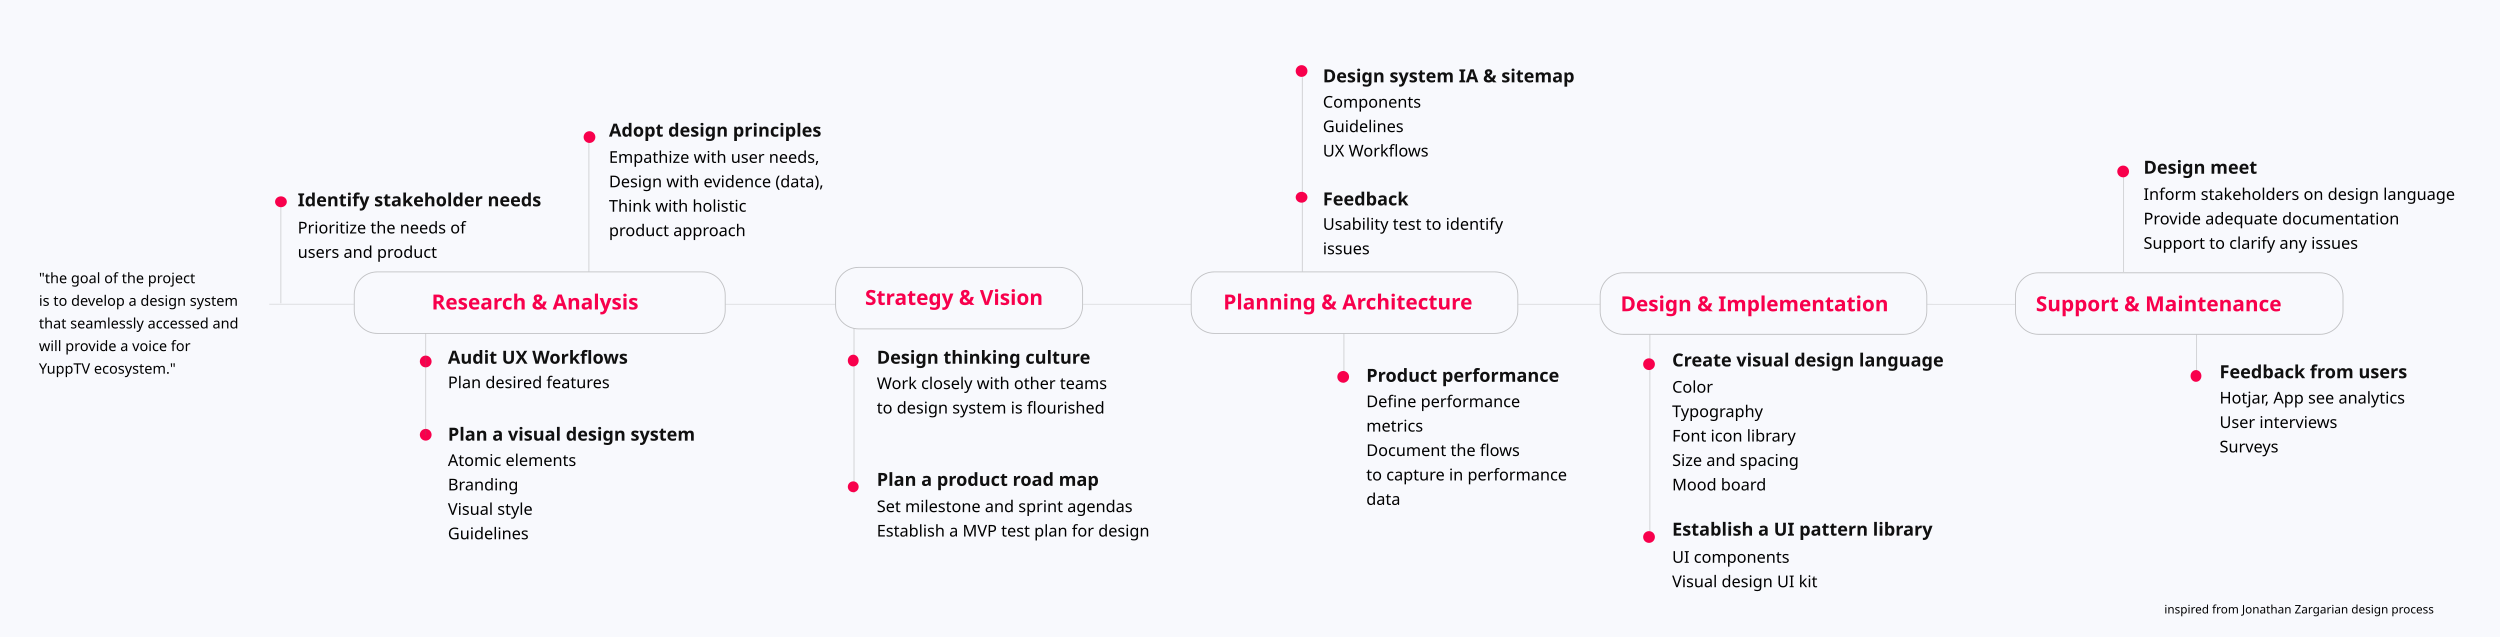
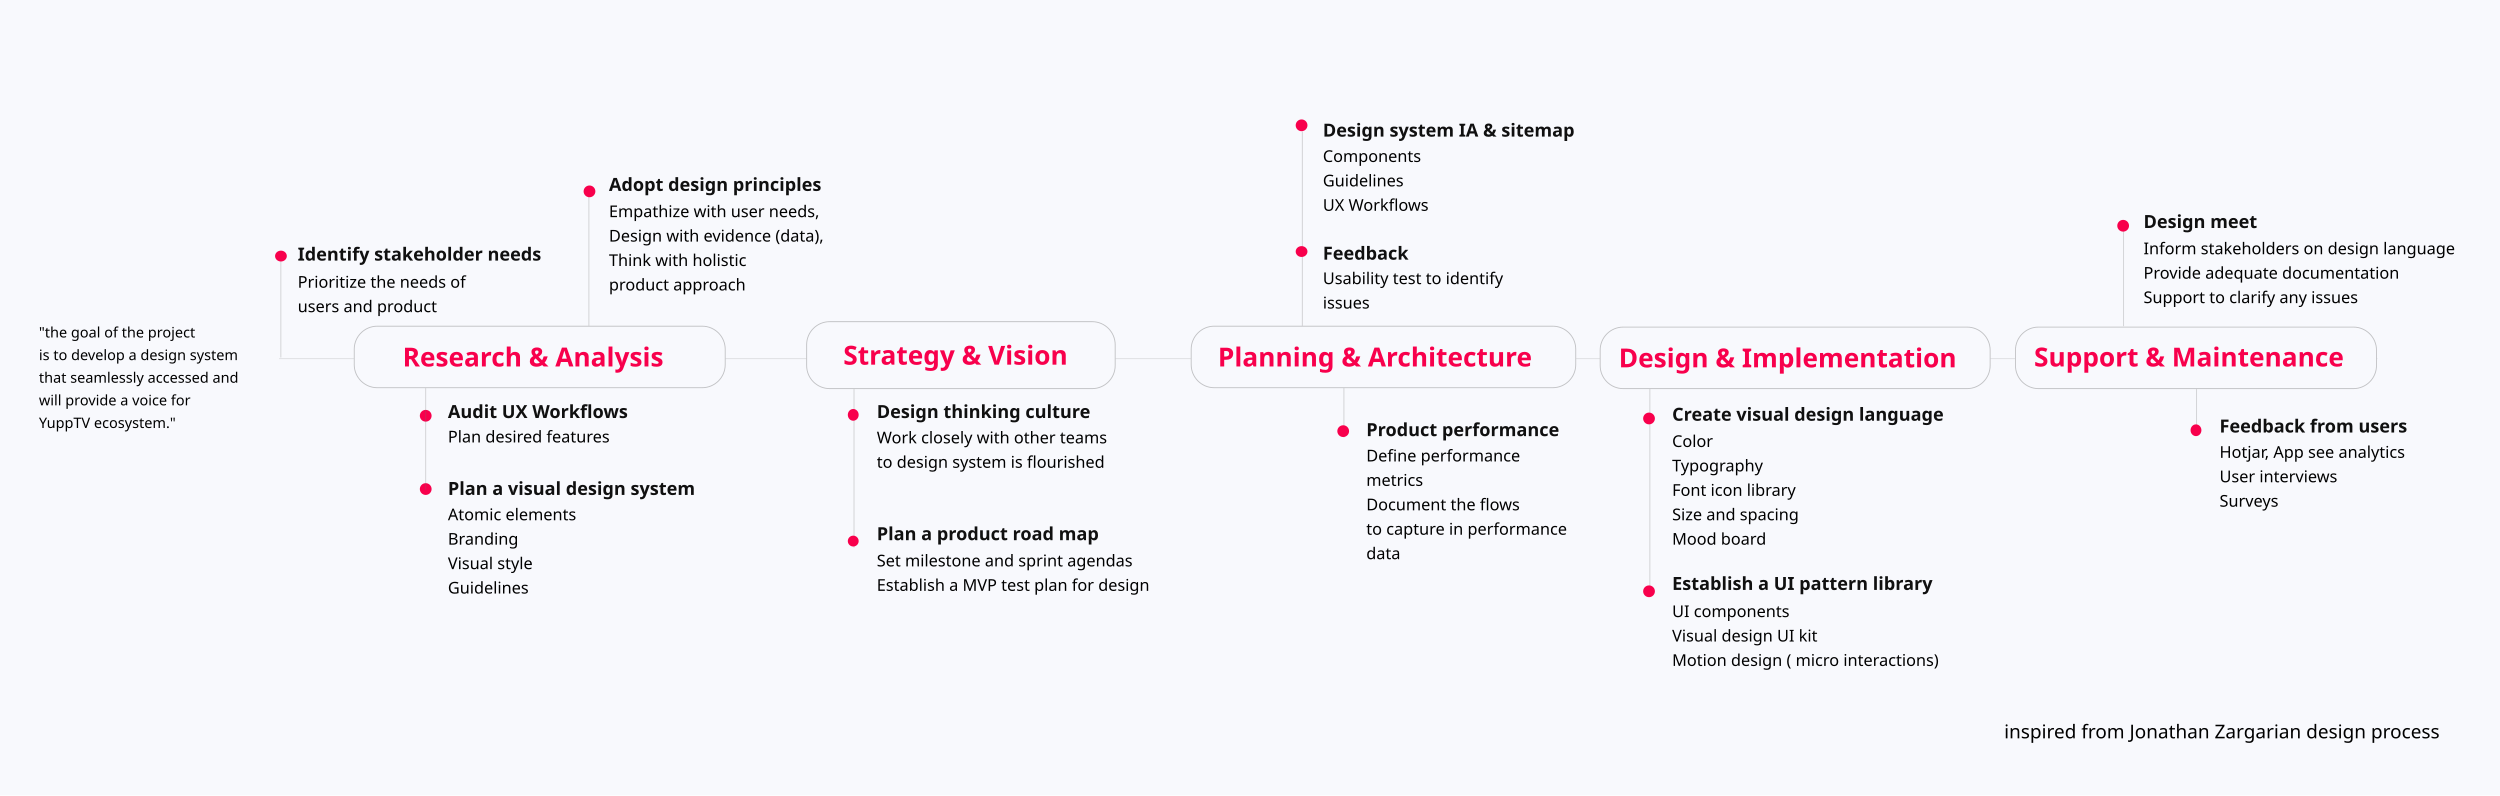
- <svg xmlns="http://www.w3.org/2000/svg" width="2763" height="704" viewBox="0 0 2763 704">
+ <svg xmlns="http://www.w3.org/2000/svg" width="2763" height="879" viewBox="0 0 2763 879">
  <defs>
    <clipPath id="clip-yupp-research-process">
-       <rect width="2763" height="704" />
+       <rect width="2763" height="879" />
    </clipPath>
  </defs>
  <g id="yupp-research-process" clip-path="url(#clip-yupp-research-process)">
-     <rect width="2763" height="704" fill="#f8f9fd" />
-     <g id="Group_6" data-name="Group 6">
-       <line id="Line_1" data-name="Line 1" x2="2215.831" y2="0.118" transform="translate(297.587 336.273)" fill="none" stroke="#707070" stroke-width="1" opacity="0.2" />
-       <text id="Start" transform="translate(43 313)" font-size="16" font-family="Poppins-Regular, Poppins">
-         <tspan x="0" y="0">"the goal of the project </tspan>
-         <tspan x="0" y="25">is to develop a design system </tspan>
-         <tspan x="0" y="50">that seamlessly accessed and </tspan>
-         <tspan x="0" y="75">will provide a voice for </tspan>
-         <tspan x="0" y="100">YuppTV ecosystem."</tspan>
-       </text>
-       <line id="Line_2" data-name="Line 2" y2="111.39" transform="translate(310.39 223.72)" fill="none" stroke="#707070" stroke-width="1" opacity="0.3" />
-       <line id="Line_2-2" data-name="Line 2" y2="174.416" transform="translate(650.859 151.105)" fill="none" stroke="#707070" stroke-width="1" opacity="0.3" />
-       <circle id="Ellipse_2" data-name="Ellipse 2" cx="6.5" cy="6.5" r="6.5" transform="translate(645 145)" fill="#f8004c" />
-       <text id="Start-2" data-name="Start" transform="translate(673 151)" fill="#101010" font-size="20" font-family="Poppins-Bold, Poppins" font-weight="700">
-         <tspan x="0" y="0">Adopt design principles</tspan>
-       </text>
-       <text id="Start-3" data-name="Start" transform="translate(673 180)" font-size="18" font-family="Poppins-Regular, Poppins">
-         <tspan x="0" y="0">Empathize with user needs,</tspan>
-         <tspan x="0" y="27">Design with evidence (data),</tspan>
-         <tspan x="0" y="54">Think with holistic </tspan>
-         <tspan x="0" y="81">product approach</tspan>
-       </text>
-       <text id="Start-4" data-name="Start" transform="translate(495 487)" fill="#101010" font-size="20" font-family="Poppins-Bold, Poppins" font-weight="700">
-         <tspan x="0" y="0">Plan a visual design system</tspan>
-       </text>
-       <text id="Start-5" data-name="Start" transform="translate(495 515)" font-size="18" font-family="Poppins-Regular, Poppins">
-         <tspan x="0" y="0">Atomic elements</tspan>
-         <tspan x="0" y="27">Branding</tspan>
-         <tspan x="0" y="54">Visual style</tspan>
-         <tspan x="0" y="81">Guidelines</tspan>
-       </text>
-       <text id="Start-6" data-name="Start" transform="translate(495 402)" fill="#101010" font-size="20" font-family="Poppins-Bold, Poppins" font-weight="700">
-         <tspan x="0" y="0">Audit UX Workflows</tspan>
-       </text>
-       <text id="Start-7" data-name="Start" transform="translate(495 429)" font-size="18" font-family="Poppins-Regular, Poppins">
-         <tspan x="0" y="0">Plan desired features</tspan>
-       </text>
-       <circle id="Ellipse_3" data-name="Ellipse 3" cx="6.5" cy="6.5" r="6.5" transform="translate(464 393)" fill="#f8004c" />
-       <circle id="Ellipse_4" data-name="Ellipse 4" cx="6.5" cy="6.5" r="6.5" transform="translate(464 474)" fill="#f8004c" />
-       <line id="Line_3" data-name="Line 3" y2="137.371" transform="translate(470.471 343.698)" fill="none" stroke="#707070" stroke-width="1" opacity="0.3" />
-       <ellipse id="Ellipse_5" data-name="Ellipse 5" cx="6.5" cy="6" rx="6.5" ry="6" transform="translate(304 217)" fill="#f8004c" />
-       <text id="Start-8" data-name="Start" transform="translate(329 228)" fill="#101010" font-size="20" font-family="Poppins-Bold, Poppins" font-weight="700">
-         <tspan x="0" y="0">Identify stakeholder needs</tspan>
-       </text>
-       <text id="Start-9" data-name="Start" transform="translate(329 258)" font-size="18" font-family="Poppins-Regular, Poppins">
-         <tspan x="0" y="0">Prioritize the needs of</tspan>
-         <tspan x="0" y="27">users and product</tspan>
-       </text>
-       <g id="Group_1" data-name="Group 1" transform="translate(391.253 299.901)">
-         <g id="Rectangle_6" data-name="Rectangle 6" transform="translate(-0.253 0.099)" fill="#f8f9fd" stroke="rgba(112,112,112,0.4)" stroke-width="1">
-           <rect width="411" height="69" rx="26" stroke="none" />
-           <rect x="0.5" y="0.5" width="410" height="68" rx="25.5" fill="none" />
-         </g>
-         <g id="Start-10" data-name="Start" transform="translate(85.783 20.485)">
-           <text id="Start-11" data-name="Start" transform="translate(-0.036 21.614)" fill="#f8004c" font-size="23" font-family="Montserrat-Bold, Montserrat" font-weight="700">
-             <tspan x="0" y="0">Research &amp; Analysis</tspan>
-           </text>
-         </g>
-       </g>
-       <line id="Line_3-2" data-name="Line 3" y2="198.453" transform="translate(943.843 346.633)" fill="none" stroke="#707070" stroke-width="1" opacity="0.3" />
-       <text id="Start-12" data-name="Start" transform="translate(969 537)" fill="#101010" font-size="20" font-family="Poppins-Bold, Poppins" font-weight="700">
-         <tspan x="0" y="0">Plan a product road map</tspan>
-       </text>
-       <text id="Start-13" data-name="Start" transform="translate(969 566)" font-size="18" font-family="Poppins-Regular, Poppins">
-         <tspan x="0" y="0">Set milestone and sprint agendas</tspan>
-         <tspan x="0" y="27">Establish a MVP test plan for design</tspan>
-       </text>
-       <text id="Start-14" data-name="Start" transform="translate(969 402)" fill="#101010" font-size="20" font-family="Poppins-Bold, Poppins" font-weight="700">
-         <tspan x="0" y="0">Design thinking culture</tspan>
-       </text>
-       <text id="Start-15" data-name="Start" transform="translate(969 430)" font-size="18" font-family="Poppins-Regular, Poppins">
-         <tspan x="0" y="0">Work closely with other teams</tspan>
-         <tspan x="0" y="27">to design system is flourished</tspan>
-         <tspan x="0" y="54"> </tspan>
-       </text>
-       <ellipse id="Ellipse_6" data-name="Ellipse 6" cx="6" cy="6.5" rx="6" ry="6.5" transform="translate(937 392)" fill="#f8004c" />
-       <circle id="Ellipse_7" data-name="Ellipse 7" cx="6" cy="6" r="6" transform="translate(937 532)" fill="#f8004c" />
-       <g id="Group_2" data-name="Group 2" transform="translate(922.594 294.779)">
-         <g id="Rectangle_7" data-name="Rectangle 7" transform="translate(0.406 0.221)" fill="#f8f9fd" stroke="rgba(112,112,112,0.4)" stroke-width="1">
-           <rect width="274" height="69" rx="26" stroke="none" />
-           <rect x="0.5" y="0.5" width="273" height="68" rx="25.5" fill="none" />
-         </g>
-         <g id="Start-16" data-name="Start" transform="translate(33.289 20.485)">
-           <text id="Start-17" data-name="Start" transform="translate(0.117 21.735)" fill="#f8004c" font-size="23" font-family="Montserrat-Bold, Montserrat" font-weight="700">
-             <tspan x="0" y="0">Strategy &amp; Vision</tspan>
-           </text>
-         </g>
-       </g>
-       <line id="Line_4" data-name="Line 4" y2="215.097" transform="translate(1439.335 85.444)" fill="none" stroke="#707070" stroke-width="1" opacity="0.3" />
-       <text id="Start-18" data-name="Start" transform="translate(1462 227)" fill="#101010" font-size="20" font-family="Poppins-Bold, Poppins" font-weight="700">
-         <tspan x="0" y="0">Feedback</tspan>
-       </text>
-       <text id="Start-19" data-name="Start" transform="translate(1462 91)" fill="#101010" font-size="20" font-family="Poppins-Bold, Poppins" font-weight="700">
-         <tspan x="0" y="0">Design system IA &amp; sitemap</tspan>
-       </text>
-       <text id="Start-20" data-name="Start" transform="translate(1462 119)" font-size="18" font-family="Poppins-Regular, Poppins">
-         <tspan x="0" y="0">Components</tspan>
-         <tspan x="0" y="27">Guidelines</tspan>
-         <tspan x="0" y="54">UX Workflows</tspan>
-       </text>
-       <circle id="Ellipse_8" data-name="Ellipse 8" cx="6.5" cy="6.5" r="6.5" transform="translate(1432 72)" fill="#f8004c" />
-       <ellipse id="Ellipse_9" data-name="Ellipse 9" cx="6.5" cy="6" rx="6.5" ry="6" transform="translate(1432 212)" fill="#f8004c" />
-       <text id="Start-21" data-name="Start" transform="translate(1462 254)" font-size="18" font-family="Poppins-Regular, Poppins">
-         <tspan x="0" y="0">Usability test to identify </tspan>
-         <tspan x="0" y="27">issues</tspan>
-       </text>
-       <line id="Line_8" data-name="Line 8" y2="58.896" transform="translate(1485.304 364.558)" fill="none" stroke="#707070" stroke-width="1" opacity="0.3" />
-       <text id="Start-22" data-name="Start" transform="translate(1510 422)" fill="#101010" font-size="20" font-family="Poppins-Bold, Poppins" font-weight="700">
-         <tspan x="0" y="0">Product performance</tspan>
-       </text>
-       <text id="Start-23" data-name="Start" transform="translate(1510 450)" font-size="18" font-family="Poppins-Regular, Poppins">
-         <tspan x="0" y="0">Define performance </tspan>
-         <tspan x="0" y="27">metrics</tspan>
-         <tspan x="0" y="54">Document the flows</tspan>
-         <tspan x="0" y="81">to capture in performance</tspan>
-         <tspan x="0" y="108">data</tspan>
-       </text>
-       <circle id="Ellipse_14" data-name="Ellipse 14" cx="6.5" cy="6.5" r="6.5" transform="translate(1478 410)" fill="#f8004c" />
-       <g id="Group_3" data-name="Group 3" transform="translate(1315.659 299.901)">
-         <g id="Rectangle_7-2" data-name="Rectangle 7" transform="translate(0.341 0.099)" fill="#f8f9fd" stroke="rgba(112,112,112,0.4)" stroke-width="1">
-           <rect width="362" height="69" rx="26" stroke="none" />
-           <rect x="0.5" y="0.5" width="361" height="68" rx="25.5" fill="none" />
-         </g>
-         <g id="Start-24" data-name="Start" transform="translate(35.85 20.485)">
-           <text id="Start-25" data-name="Start" transform="translate(0.491 21.614)" fill="#f8004c" font-size="23" font-family="Montserrat-Bold, Montserrat" font-weight="700">
-             <tspan x="0" y="0">Planning &amp; Architecture</tspan>
-           </text>
-         </g>
-       </g>
-       <line id="Line_5" data-name="Line 5" y2="224.06" transform="translate(1823.438 363.278)" fill="none" stroke="#707070" stroke-width="1" opacity="0.3" />
-       <text id="Start-26" data-name="Start" transform="translate(1848 592)" fill="#101010" font-size="20" font-family="Poppins-Bold, Poppins" font-weight="700">
-         <tspan x="0" y="0">Establish a UI pattern library</tspan>
-       </text>
-       <text id="Start-27" data-name="Start" transform="translate(1848 622)" font-size="18" font-family="Poppins-Regular, Poppins">
-         <tspan x="0" y="0">UI components </tspan>
-         <tspan x="0" y="27">Visual design UI kit</tspan>
-       </text>
-       <text id="Start-28" data-name="Start" transform="translate(1848 405)" fill="#101010" font-size="20" font-family="Poppins-Bold, Poppins" font-weight="700">
-         <tspan x="0" y="0">Create visual design language</tspan>
-       </text>
-       <text id="Start-29" data-name="Start" transform="translate(1848 434)" font-size="18" font-family="Poppins-Regular, Poppins">
-         <tspan x="0" y="0">Color</tspan>
-         <tspan x="0" y="27">Typography</tspan>
-         <tspan x="0" y="54">Font icon library</tspan>
-         <tspan x="0" y="81">Size and spacing</tspan>
-         <tspan x="0" y="108">Mood board</tspan>
-       </text>
-       <circle id="Ellipse_10" data-name="Ellipse 10" cx="6.5" cy="6.5" r="6.5" transform="translate(1816 396)" fill="#f8004c" />
-       <circle id="Ellipse_11" data-name="Ellipse 11" cx="6.5" cy="6.5" r="6.5" transform="translate(1816 587)" fill="#f8004c" />
-       <g id="Group_4" data-name="Group 4" transform="translate(1767.62 301.181)">
-         <g id="Rectangle_7-3" data-name="Rectangle 7" transform="translate(0.38 -0.181)" fill="#f8f9fd" stroke="rgba(112,112,112,0.4)" stroke-width="1">
-           <rect width="362" height="69" rx="26" stroke="none" />
-           <rect x="0.5" y="0.5" width="361" height="68" rx="25.5" fill="none" />
-         </g>
-         <g id="Start-30" data-name="Start" transform="translate(23.046 20.485)">
-           <text id="Start-31" data-name="Start" transform="translate(0.334 22.333)" fill="#f8004c" font-size="23" font-family="Montserrat-Bold, Montserrat" font-weight="700">
-             <tspan x="0" y="0">Design &amp; Implementation</tspan>
-           </text>
-         </g>
-       </g>
-       <text id="Start-32" data-name="Start" transform="translate(2392 678)" font-size="13" font-family="Poppins-Regular, Poppins">
-         <tspan x="0" y="0">inspired from Jonathan Zargarian design process</tspan>
-       </text>
-       <line id="Line_6" data-name="Line 6" y2="112.67" transform="translate(2346.974 187.871)" fill="none" stroke="#707070" stroke-width="1" opacity="0.3" />
-       <text id="Start-33" data-name="Start" transform="translate(2369 192)" fill="#101010" font-size="20" font-family="Poppins-Bold, Poppins" font-weight="700">
-         <tspan x="0" y="0">Design meet</tspan>
-       </text>
-       <text id="Start-34" data-name="Start" transform="translate(2369 221)" font-size="18" font-family="Poppins-Regular, Poppins">
-         <tspan x="0" y="0">Inform stakeholders on design language</tspan>
-         <tspan x="0" y="27">Provide adequate documentation</tspan>
-         <tspan x="0" y="54">Support to clarify any issues</tspan>
-       </text>
-       <circle id="Ellipse_12" data-name="Ellipse 12" cx="6.5" cy="6.5" r="6.5" transform="translate(2340 183)" fill="#f8004c" />
-       <line id="Line_7" data-name="Line 7" y2="52.494" transform="translate(2427.635 363.278)" fill="none" stroke="#707070" stroke-width="1" opacity="0.3" />
-       <text id="Start-35" data-name="Start" transform="translate(2453 418)" fill="#101010" font-size="20" font-family="Poppins-Bold, Poppins" font-weight="700">
-         <tspan x="0" y="0">Feedback from users</tspan>
-       </text>
-       <text id="Start-36" data-name="Start" transform="translate(2453 446)" font-size="18" font-family="Poppins-Regular, Poppins">
-         <tspan x="0" y="0">Hotjar, App see analytics</tspan>
-         <tspan x="0" y="27">User interviews </tspan>
-         <tspan x="0" y="54">Surveys</tspan>
-       </text>
-       <ellipse id="Ellipse_13" data-name="Ellipse 13" cx="6" cy="6.5" rx="6" ry="6.5" transform="translate(2421 409)" fill="#f8004c" />
-       <g id="Group_5" data-name="Group 5" transform="translate(2227.262 301.181)">
-         <g id="Rectangle_7-4" data-name="Rectangle 7" transform="translate(-0.262 -0.181)" fill="#f8f9fd" stroke="rgba(112,112,112,0.4)" stroke-width="1">
-           <rect width="363" height="69" rx="26" stroke="none" />
-           <rect x="0.5" y="0.5" width="362" height="68" rx="25.5" fill="none" />
-         </g>
-         <g id="Start-37" data-name="Start" transform="translate(23.046 20.485)">
-           <text id="Start-38" data-name="Start" transform="translate(-0.308 22.333)" fill="#f8004c" font-size="23" font-family="Montserrat-Bold, Montserrat" font-weight="700">
-             <tspan x="0" y="0">Support &amp; Maintenance</tspan>
-           </text>
-         </g>
-       </g>
+     <rect width="2763" height="879" fill="#f8f9fd" />
+     <line id="Line_1" data-name="Line 1" x2="2319" transform="translate(308.5 396.39)" fill="none" stroke="#707070" stroke-width="1" opacity="0.2" />
+     <text id="Start" transform="translate(43 373)" font-size="16" font-family="Poppins-Medium, Poppins" font-weight="500">
+       <tspan x="0" y="0">"the goal of the project </tspan>
+       <tspan x="0" y="25">is to develop a design system </tspan>
+       <tspan x="0" y="50">that seamlessly accessed and </tspan>
+       <tspan x="0" y="75">will provide a voice for </tspan>
+       <tspan x="0" y="100">YuppTV ecosystem."</tspan>
+     </text>
+     <line id="Line_2" data-name="Line 2" y2="111.39" transform="translate(310.39 283.72)" fill="none" stroke="#707070" stroke-width="1" opacity="0.3" />
+     <line id="Line_2-2" data-name="Line 2" y2="174.416" transform="translate(650.859 211.105)" fill="none" stroke="#707070" stroke-width="1" opacity="0.3" />
+     <circle id="Ellipse_2" data-name="Ellipse 2" cx="6.5" cy="6.5" r="6.5" transform="translate(645 205)" fill="#f8004c" />
+     <text id="Start-2" data-name="Start" transform="translate(673 211)" fill="#101010" font-size="20" font-family="Poppins-Bold, Poppins" font-weight="700">
+       <tspan x="0" y="0">Adopt design principles</tspan>
+     </text>
+     <text id="Start-3" data-name="Start" transform="translate(673 240)" font-size="18" font-family="Poppins-Regular, Poppins">
+       <tspan x="0" y="0">Empathize with user needs,</tspan>
+       <tspan x="0" y="27">Design with evidence (data),</tspan>
+       <tspan x="0" y="54">Think with holistic </tspan>
+       <tspan x="0" y="81">product approach</tspan>
+     </text>
+     <text id="Start-4" data-name="Start" transform="translate(495 547)" fill="#101010" font-size="20" font-family="Poppins-Bold, Poppins" font-weight="700">
+       <tspan x="0" y="0">Plan a visual design system</tspan>
+     </text>
+     <text id="Start-5" data-name="Start" transform="translate(495 575)" font-size="18" font-family="Poppins-Regular, Poppins">
+       <tspan x="0" y="0">Atomic elements</tspan>
+       <tspan x="0" y="27">Branding</tspan>
+       <tspan x="0" y="54">Visual style</tspan>
+       <tspan x="0" y="81">Guidelines</tspan>
+     </text>
+     <text id="Start-6" data-name="Start" transform="translate(495 462)" fill="#101010" font-size="20" font-family="Poppins-Bold, Poppins" font-weight="700">
+       <tspan x="0" y="0">Audit UX Workflows</tspan>
+     </text>
+     <text id="Start-7" data-name="Start" transform="translate(495 489)" font-size="18" font-family="Poppins-Regular, Poppins">
+       <tspan x="0" y="0">Plan desired features</tspan>
+     </text>
+     <circle id="Ellipse_3" data-name="Ellipse 3" cx="6.5" cy="6.5" r="6.5" transform="translate(464 453)" fill="#f8004c" />
+     <circle id="Ellipse_4" data-name="Ellipse 4" cx="6.5" cy="6.5" r="6.5" transform="translate(464 534)" fill="#f8004c" />
+     <line id="Line_3" data-name="Line 3" y2="137.371" transform="translate(470.471 403.698)" fill="none" stroke="#707070" stroke-width="1" opacity="0.3" />
+     <ellipse id="Ellipse_5" data-name="Ellipse 5" cx="6.5" cy="6" rx="6.5" ry="6" transform="translate(304 277)" fill="#f8004c" />
+     <text id="Start-8" data-name="Start" transform="translate(329 288)" fill="#101010" font-size="20" font-family="Poppins-Bold, Poppins" font-weight="700">
+       <tspan x="0" y="0">Identify stakeholder needs</tspan>
+     </text>
+     <text id="Start-9" data-name="Start" transform="translate(329 318)" font-size="18" font-family="Poppins-Regular, Poppins">
+       <tspan x="0" y="0">Prioritize the needs of</tspan>
+       <tspan x="0" y="27">users and product</tspan>
+     </text>
+     <g id="Rectangle_6" data-name="Rectangle 6" transform="translate(391 360)" fill="#f8f9fd" stroke="rgba(112,112,112,0.4)" stroke-width="1">
+       <rect width="411" height="69" rx="26" stroke="none" />
+       <rect x="0.5" y="0.5" width="410" height="68" rx="25.5" fill="none" />
    </g>
+     <text id="Start-10" data-name="Start" transform="translate(445 405)" fill="#f8004c" font-size="29" font-family="Montserrat-Bold, Montserrat" font-weight="700">
+       <tspan x="0" y="0">Research &amp; Analysis</tspan>
+     </text>
+     <line id="Line_3-2" data-name="Line 3" y2="198.453" transform="translate(943.843 406.633)" fill="none" stroke="#707070" stroke-width="1" opacity="0.3" />
+     <text id="Start-11" data-name="Start" transform="translate(969 597)" fill="#101010" font-size="20" font-family="Poppins-Bold, Poppins" font-weight="700">
+       <tspan x="0" y="0">Plan a product road map</tspan>
+     </text>
+     <text id="Start-12" data-name="Start" transform="translate(969 626)" font-size="18" font-family="Poppins-Regular, Poppins">
+       <tspan x="0" y="0">Set milestone and sprint agendas</tspan>
+       <tspan x="0" y="27">Establish a MVP test plan for design</tspan>
+     </text>
+     <text id="Start-13" data-name="Start" transform="translate(969 462)" fill="#101010" font-size="20" font-family="Poppins-Bold, Poppins" font-weight="700">
+       <tspan x="0" y="0">Design thinking culture</tspan>
+     </text>
+     <text id="Start-14" data-name="Start" transform="translate(969 490)" font-size="18" font-family="Poppins-Regular, Poppins">
+       <tspan x="0" y="0">Work closely with other teams</tspan>
+       <tspan x="0" y="27">to design system is flourished</tspan>
+       <tspan x="0" y="54"> </tspan>
+     </text>
+     <ellipse id="Ellipse_6" data-name="Ellipse 6" cx="6" cy="6.5" rx="6" ry="6.5" transform="translate(937 452)" fill="#f8004c" />
+     <circle id="Ellipse_7" data-name="Ellipse 7" cx="6" cy="6" r="6" transform="translate(937 592)" fill="#f8004c" />
+     <g id="Rectangle_7" data-name="Rectangle 7" transform="translate(891 355)" fill="#f8f9fd" stroke="rgba(112,112,112,0.4)" stroke-width="1">
+       <rect width="342" height="75" rx="26" stroke="none" />
+       <rect x="0.5" y="0.5" width="341" height="74" rx="25.5" fill="none" />
+     </g>
+     <text id="Start-15" data-name="Start" transform="translate(932 403)" fill="#f8004c" font-size="29" font-family="Montserrat-Bold, Montserrat" font-weight="700">
+       <tspan x="0" y="0">Strategy &amp; Vision</tspan>
+     </text>
+     <line id="Line_4" data-name="Line 4" y2="215.097" transform="translate(1439.335 145.444)" fill="none" stroke="#707070" stroke-width="1" opacity="0.3" />
+     <text id="Start-16" data-name="Start" transform="translate(1462 287)" fill="#101010" font-size="20" font-family="Poppins-Bold, Poppins" font-weight="700">
+       <tspan x="0" y="0">Feedback</tspan>
+     </text>
+     <text id="Start-17" data-name="Start" transform="translate(1462 151)" fill="#101010" font-size="20" font-family="Poppins-Bold, Poppins" font-weight="700">
+       <tspan x="0" y="0">Design system IA &amp; sitemap</tspan>
+     </text>
+     <text id="Start-18" data-name="Start" transform="translate(1462 179)" font-size="18" font-family="Poppins-Regular, Poppins">
+       <tspan x="0" y="0">Components</tspan>
+       <tspan x="0" y="27">Guidelines</tspan>
+       <tspan x="0" y="54">UX Workflows</tspan>
+     </text>
+     <circle id="Ellipse_8" data-name="Ellipse 8" cx="6.5" cy="6.5" r="6.5" transform="translate(1432 132)" fill="#f8004c" />
+     <ellipse id="Ellipse_9" data-name="Ellipse 9" cx="6.5" cy="6" rx="6.5" ry="6" transform="translate(1432 272)" fill="#f8004c" />
+     <text id="Start-19" data-name="Start" transform="translate(1462 314)" font-size="18" font-family="Poppins-Regular, Poppins">
+       <tspan x="0" y="0">Usability test to identify </tspan>
+       <tspan x="0" y="27">issues</tspan>
+     </text>
+     <line id="Line_8" data-name="Line 8" y2="58.896" transform="translate(1485.304 424.558)" fill="none" stroke="#707070" stroke-width="1" opacity="0.3" />
+     <text id="Start-20" data-name="Start" transform="translate(1510 482)" fill="#101010" font-size="20" font-family="Poppins-Bold, Poppins" font-weight="700">
+       <tspan x="0" y="0">Product performance</tspan>
+     </text>
+     <text id="Start-21" data-name="Start" transform="translate(1510 510)" font-size="18" font-family="Poppins-Regular, Poppins">
+       <tspan x="0" y="0">Define performance </tspan>
+       <tspan x="0" y="27">metrics</tspan>
+       <tspan x="0" y="54">Document the flows</tspan>
+       <tspan x="0" y="81">to capture in performance</tspan>
+       <tspan x="0" y="108">data</tspan>
+     </text>
+     <circle id="Ellipse_14" data-name="Ellipse 14" cx="6.5" cy="6.5" r="6.5" transform="translate(1478 470)" fill="#f8004c" />
+     <g id="Rectangle_7-2" data-name="Rectangle 7" transform="translate(1316 360)" fill="#f8f9fd" stroke="rgba(112,112,112,0.4)" stroke-width="1">
+       <rect width="426" height="69" rx="26" stroke="none" />
+       <rect x="0.5" y="0.5" width="425" height="68" rx="25.5" fill="none" />
+     </g>
+     <text id="Start-22" data-name="Start" transform="translate(1346 405)" fill="#f8004c" font-size="29" font-family="Montserrat-Bold, Montserrat" font-weight="700">
+       <tspan x="0" y="0">Planning &amp; Architecture</tspan>
+     </text>
+     <line id="Line_5" data-name="Line 5" y2="230.222" transform="translate(1823.438 423.278)" fill="none" stroke="#707070" stroke-width="1" opacity="0.3" />
+     <text id="Start-23" data-name="Start" transform="translate(1848 652)" fill="#101010" font-size="20" font-family="Poppins-Bold, Poppins" font-weight="700">
+       <tspan x="0" y="0">Establish a UI pattern library</tspan>
+     </text>
+     <text id="Start-24" data-name="Start" transform="translate(1848 682)" font-size="18" font-family="Poppins-Regular, Poppins">
+       <tspan x="0" y="0">UI components </tspan>
+       <tspan x="0" y="27">Visual design UI kit</tspan>
+       <tspan x="0" y="54">Motion design ( micro interactions)</tspan>
+     </text>
+     <text id="Start-25" data-name="Start" transform="translate(1848 465)" fill="#101010" font-size="20" font-family="Poppins-Bold, Poppins" font-weight="700">
+       <tspan x="0" y="0">Create visual design language</tspan>
+     </text>
+     <text id="Start-26" data-name="Start" transform="translate(1848 494)" font-size="18" font-family="Poppins-Regular, Poppins">
+       <tspan x="0" y="0">Color</tspan>
+       <tspan x="0" y="27">Typography</tspan>
+       <tspan x="0" y="54">Font icon library</tspan>
+       <tspan x="0" y="81">Size and spacing</tspan>
+       <tspan x="0" y="108">Mood board</tspan>
+     </text>
+     <circle id="Ellipse_10" data-name="Ellipse 10" cx="6.5" cy="6.5" r="6.5" transform="translate(1816 456)" fill="#f8004c" />
+     <circle id="Ellipse_11" data-name="Ellipse 11" cx="6.5" cy="6.5" r="6.5" transform="translate(1816 647)" fill="#f8004c" />
+     <g id="Rectangle_7-3" data-name="Rectangle 7" transform="translate(1768 361)" fill="#f8f9fd" stroke="rgba(112,112,112,0.4)" stroke-width="1">
+       <rect width="432" height="69" rx="26" stroke="none" />
+       <rect x="0.5" y="0.5" width="431" height="68" rx="25.5" fill="none" />
+     </g>
+     <text id="Start-27" data-name="Start" transform="translate(1789 406)" fill="#f8004c" font-size="29" font-family="Montserrat-Bold, Montserrat" font-weight="700">
+       <tspan x="0" y="0">Design &amp; Implementation</tspan>
+     </text>
+     <text id="Start-28" data-name="Start" transform="translate(2215 816)" font-size="21" font-family="Poppins-Regular, Poppins">
+       <tspan x="0" y="0">inspired from Jonathan Zargarian design process</tspan>
+     </text>
+     <line id="Line_6" data-name="Line 6" y2="112.67" transform="translate(2346.974 247.871)" fill="none" stroke="#707070" stroke-width="1" opacity="0.3" />
+     <text id="Start-29" data-name="Start" transform="translate(2369 252)" fill="#101010" font-size="20" font-family="Poppins-Bold, Poppins" font-weight="700">
+       <tspan x="0" y="0">Design meet</tspan>
+     </text>
+     <text id="Start-30" data-name="Start" transform="translate(2369 281)" font-size="18" font-family="Poppins-Regular, Poppins">
+       <tspan x="0" y="0">Inform stakeholders on design language</tspan>
+       <tspan x="0" y="27">Provide adequate documentation</tspan>
+       <tspan x="0" y="54">Support to clarify any issues</tspan>
+     </text>
+     <circle id="Ellipse_12" data-name="Ellipse 12" cx="6.5" cy="6.5" r="6.5" transform="translate(2340 243)" fill="#f8004c" />
+     <line id="Line_7" data-name="Line 7" y2="52.494" transform="translate(2427.635 423.278)" fill="none" stroke="#707070" stroke-width="1" opacity="0.3" />
+     <text id="Start-31" data-name="Start" transform="translate(2453 478)" fill="#101010" font-size="20" font-family="Poppins-Bold, Poppins" font-weight="700">
+       <tspan x="0" y="0">Feedback from users</tspan>
+     </text>
+     <text id="Start-32" data-name="Start" transform="translate(2453 506)" font-size="18" font-family="Poppins-Regular, Poppins">
+       <tspan x="0" y="0">Hotjar, App see analytics</tspan>
+       <tspan x="0" y="27">User interviews </tspan>
+       <tspan x="0" y="54">Surveys</tspan>
+     </text>
+     <ellipse id="Ellipse_13" data-name="Ellipse 13" cx="6" cy="6.5" rx="6" ry="6.5" transform="translate(2421 469)" fill="#f8004c" />
+     <g id="Rectangle_7-4" data-name="Rectangle 7" transform="translate(2227 361)" fill="#f8f9fd" stroke="rgba(112,112,112,0.4)" stroke-width="1">
+       <rect width="400" height="69" rx="26" stroke="none" />
+       <rect x="0.5" y="0.5" width="399" height="68" rx="25.5" fill="none" />
+     </g>
+     <text id="Start-33" data-name="Start" transform="translate(2248 405)" fill="#f8004c" font-size="29" font-family="Montserrat-Bold, Montserrat" font-weight="700">
+       <tspan x="0" y="0">Support &amp; Maintenance</tspan>
+     </text>
  </g>
</svg>
